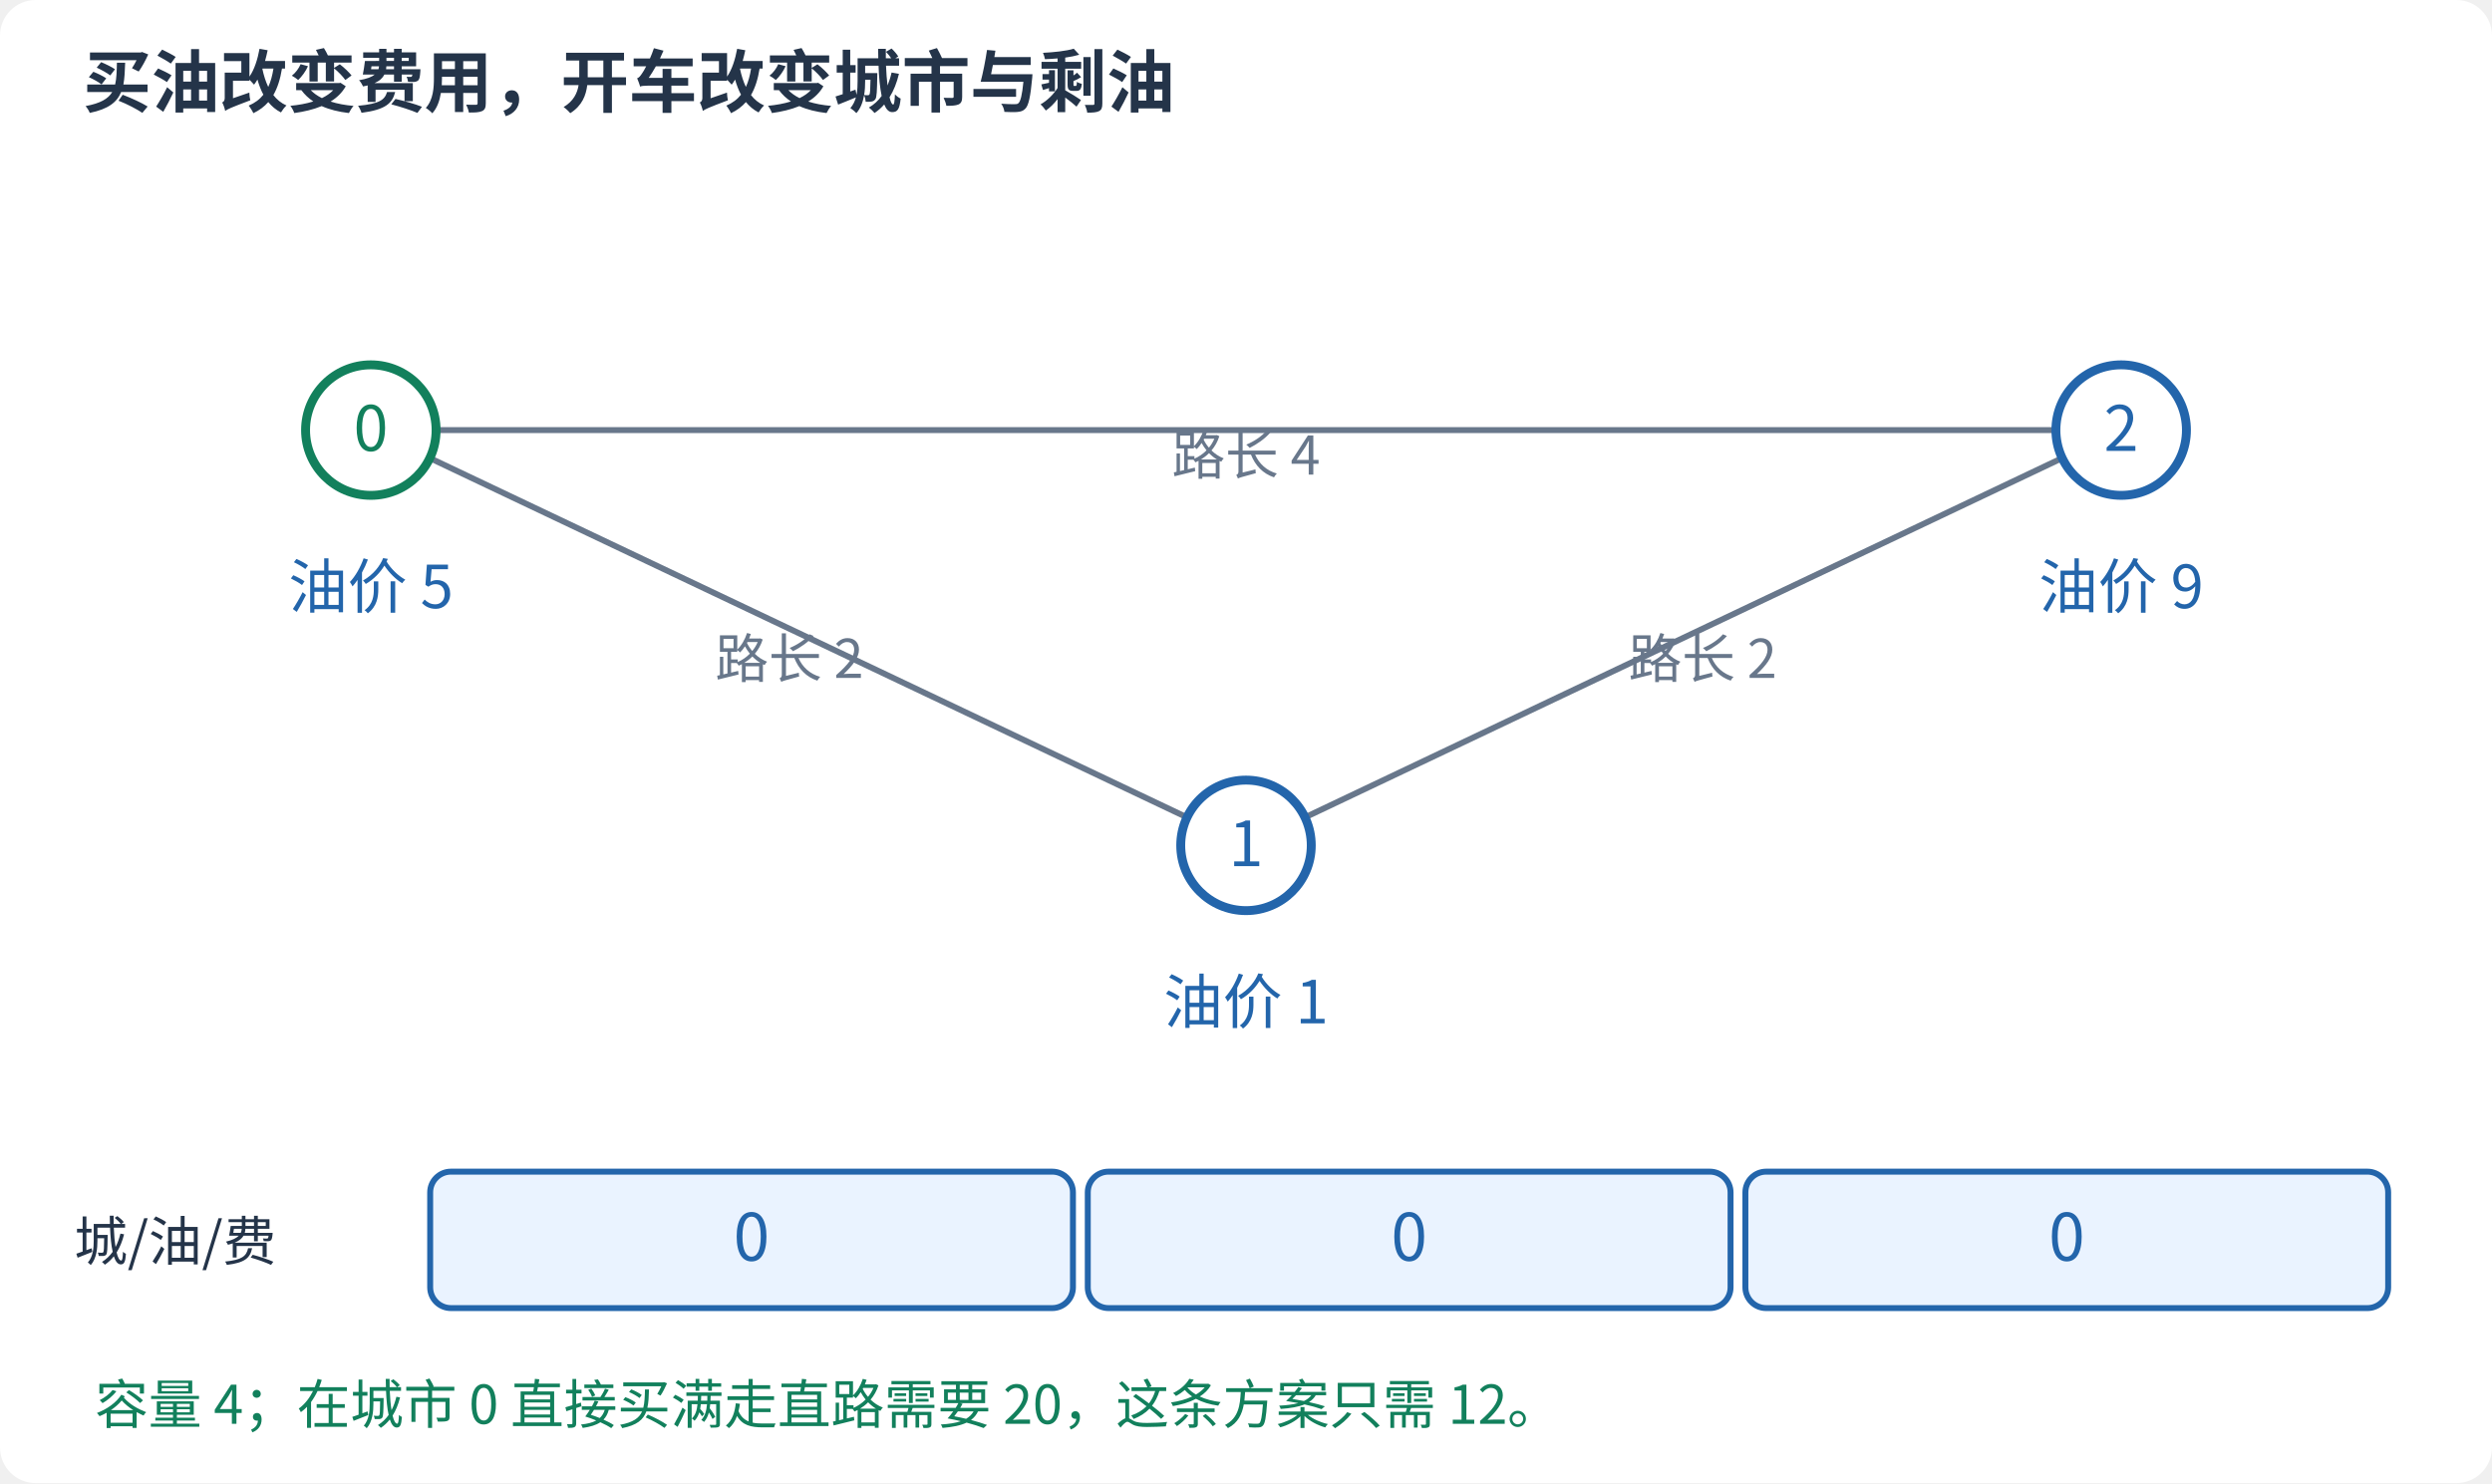
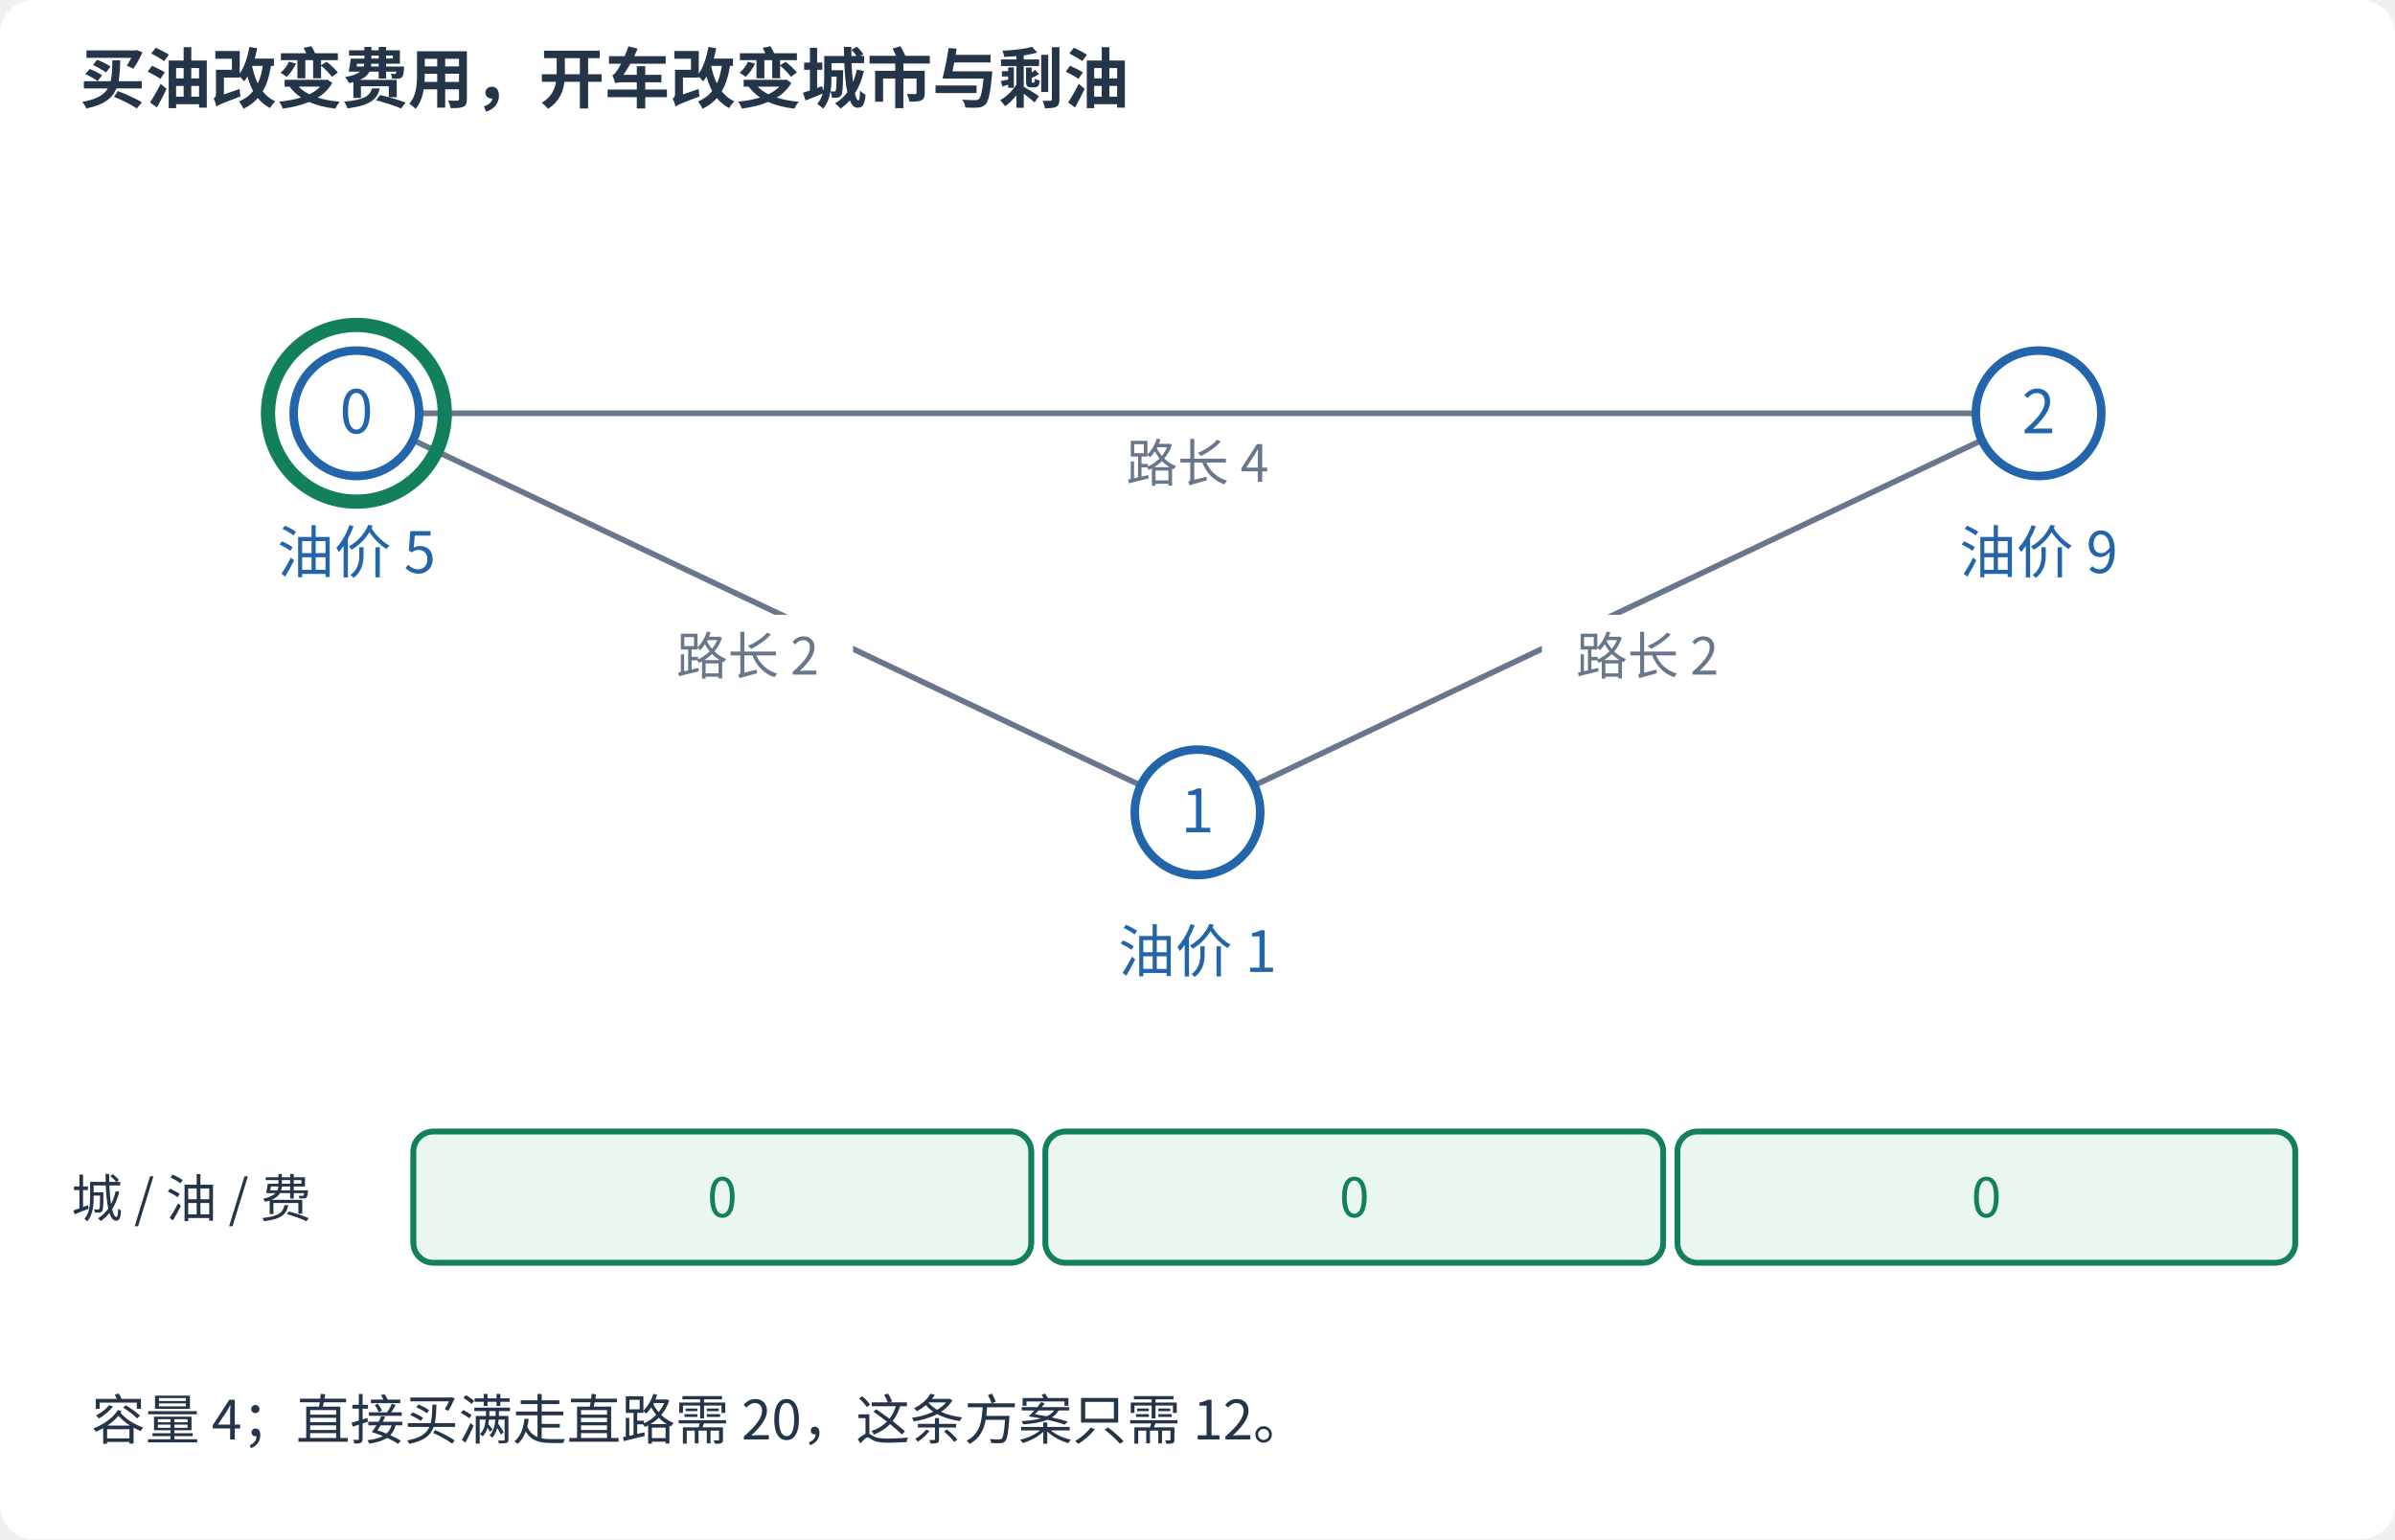
- <svg xmlns="http://www.w3.org/2000/svg" width="840" height="500" viewBox="0 0 840 500" role="img">
-   <style>@media(prefers-reduced-motion:reduce){.motion-state{opacity:0!important}.state-0{opacity:1!important}}</style>
-   <g class="motion-state state-0" opacity="1">
-     <animate attributeName="opacity" values="1;0;0;0;0;0;0;1" keyTimes="0;0.143;0.286;0.429;0.571;0.714;0.857;1" dur="14.7s" calcMode="discrete" repeatCount="indefinite" />
-     <rect width="100%" height="100%" rx="12" fill="#fff" />
-     <g font-family="Microsoft YaHei, Noto Sans CJK SC, sans-serif" fill="#243449">
-       <text x="28" y="36" fill="#243449" font-size="23" text-anchor="start" font-weight="bold">买油改变费用，开车改变城市与剩油</text>
-       <line x1="145.779" y1="154.861" x2="399.221" y2="275.139" stroke="#68778b" stroke-width="2" />
-       <text x="266.069" y="228.551" fill="#68778b" font-size="18" text-anchor="middle" font-weight="normal">路长 2</text>
-       <line x1="440.779" y1="275.139" x2="694.221" y2="154.861" stroke="#68778b" stroke-width="2" />
-       <text x="573.931" y="228.551" fill="#68778b" font-size="18" text-anchor="middle" font-weight="normal">路长 2</text>
-       <line x1="148.0" y1="145.0" x2="692.0" y2="145.0" stroke="#68778b" stroke-width="2" />
-       <text x="420.0" y="160.0" fill="#68778b" font-size="18" text-anchor="middle" font-weight="normal">路长 4</text>
-       <circle cx="125" cy="145" r="22" fill="#fff" stroke="#12805c" stroke-width="3" />
-       <text x="125" y="152" fill="#12805c" font-size="21" text-anchor="middle" font-weight="normal">0</text>
-       <circle cx="420" cy="285" r="22" fill="#fff" stroke="#2365ab" stroke-width="3" />
-       <text x="420" y="292" fill="#2365ab" font-size="21" text-anchor="middle" font-weight="normal">1</text>
-       <circle cx="715" cy="145" r="22" fill="#fff" stroke="#2365ab" stroke-width="3" />
-       <text x="715" y="152" fill="#2365ab" font-size="21" text-anchor="middle" font-weight="normal">2</text>
-       <text x="125" y="205" fill="#2365ab" font-size="20" text-anchor="middle" font-weight="normal">油价 5</text>
-       <text x="420" y="345" fill="#2365ab" font-size="20" text-anchor="middle" font-weight="normal">油价 1</text>
-       <text x="715" y="205" fill="#2365ab" font-size="20" text-anchor="middle" font-weight="normal">油价 9</text>
-       <text x="25" y="425" fill="#243449" font-size="18" text-anchor="start" font-weight="normal">城/油/费</text>
-       <rect x="145.0" y="395" width="216.667" height="46" rx="7" fill="#eaf3ff" stroke="#2365ab" stroke-width="2" />
-       <text x="253.333" y="425.0" fill="#2365ab" font-size="22" text-anchor="middle" font-weight="normal">0</text>
-       <rect x="366.667" y="395" width="216.667" height="46" rx="7" fill="#eaf3ff" stroke="#2365ab" stroke-width="2" />
-       <text x="475" y="425.0" fill="#2365ab" font-size="22" text-anchor="middle" font-weight="normal">0</text>
-       <rect x="588.333" y="395" width="216.667" height="46" rx="7" fill="#eaf3ff" stroke="#2365ab" stroke-width="2" />
-       <text x="696.667" y="425.0" fill="#2365ab" font-size="22" text-anchor="middle" font-weight="normal">0</text>
-       <text x="32" y="480" fill="#12805c" font-size="18" text-anchor="start" font-weight="normal">容量 4；在城市 0 直接买满走直路需要 20，这条方案只需 12。</text>
+ <svg xmlns="http://www.w3.org/2000/svg" width="840" height="540" viewBox="0 0 840 540" role="img">
+   <style>.scene-still{display:none}@media(prefers-reduced-motion:reduce){.scene-animated{display:none}.scene-still{display:inline}}</style>
+   <rect width="100%" height="100%" rx="12" fill="#fff" />
+   <g font-family="Microsoft YaHei, Noto Sans CJK SC, sans-serif" fill="#243449">
+     <text x="28" y="36" fill="#243449" font-size="23" text-anchor="start" font-weight="bold">买油改变费用，开车改变城市与剩油</text>
+     <line x1="145.779" y1="154.861" x2="399.221" y2="275.139" stroke="#68778b" stroke-width="2" />
+     <rect x="225.2" y="215.7" width="74.0" height="28" rx="4" fill="#fff" />
+     <text x="262.21" y="236.682" fill="#68778b" font-size="18" text-anchor="middle" font-weight="normal">路长 2</text>
+     <line x1="440.779" y1="275.139" x2="694.221" y2="154.861" stroke="#68778b" stroke-width="2" />
+     <rect x="540.8" y="215.7" width="74.0" height="28" rx="4" fill="#fff" />
+     <text x="577.79" y="236.682" fill="#68778b" font-size="18" text-anchor="middle" font-weight="normal">路长 2</text>
+     <line x1="148.0" y1="145.0" x2="692.0" y2="145.0" stroke="#68778b" stroke-width="2" />
+     <rect x="383.0" y="148.0" width="74.0" height="28" rx="4" fill="#fff" />
+     <text x="420.0" y="169.0" fill="#68778b" font-size="18" text-anchor="middle" font-weight="normal">路长 4</text>
+     <circle cx="125" cy="145" r="22" fill="#fff" stroke="#2365ab" stroke-width="3" />
+     <text x="125" y="152" fill="#2365ab" font-size="21" text-anchor="middle" font-weight="normal">0</text>
+     <circle cx="420" cy="285" r="22" fill="#fff" stroke="#2365ab" stroke-width="3" />
+     <text x="420" y="292" fill="#2365ab" font-size="21" text-anchor="middle" font-weight="normal">1</text>
+     <circle cx="715" cy="145" r="22" fill="#fff" stroke="#2365ab" stroke-width="3" />
+     <text x="715" y="152" fill="#2365ab" font-size="21" text-anchor="middle" font-weight="normal">2</text>
+     <text x="125" y="201" fill="#2365ab" font-size="20" text-anchor="middle" font-weight="normal">油价 5</text>
+     <text x="420" y="341" fill="#2365ab" font-size="20" text-anchor="middle" font-weight="normal">油价 1</text>
+     <text x="715" y="201" fill="#2365ab" font-size="20" text-anchor="middle" font-weight="normal">油价 9</text>
+     <text x="25" y="427" fill="#243449" font-size="18" text-anchor="start" font-weight="normal">城 / 油 / 费</text>
+     <rect x="145.0" y="397" width="216.667" height="46" rx="7" fill="#f7f9fc" stroke="#68778b" stroke-width="2" />
+     <text x="253.333" y="427.0" fill="#68778b" font-size="19" text-anchor="middle" font-weight="normal" />
+     <rect x="366.667" y="397" width="216.667" height="46" rx="7" fill="#f7f9fc" stroke="#68778b" stroke-width="2" />
+     <text x="475.0" y="427.0" fill="#68778b" font-size="19" text-anchor="middle" font-weight="normal" />
+     <rect x="588.333" y="397" width="216.667" height="46" rx="7" fill="#f7f9fc" stroke="#68778b" stroke-width="2" />
+     <text x="696.667" y="427.0" fill="#68778b" font-size="19" text-anchor="middle" font-weight="normal" />
+     <text x="32" y="505" fill="#243449" font-size="19" text-anchor="start" font-weight="normal">容量 4；直接买满走直路需 20，这条方案只需 12。</text>
+   </g>
+   <g class="scene-animated" font-family="Microsoft YaHei,Noto Sans CJK SC,sans-serif">
+     <g transform="translate(125 145)" opacity="1">
+       <animateTransform attributeName="transform" type="translate" values="125 145;125 145;125.0 145.0;125 145;125 145;125.0 145.0;125 145;125 145;272.5 215.0;420 285;420 285;420.0 285.0;420 285;420 285;420.0 285.0;420 285;420 285;567.5 215.0;715 145;715 145" keyTimes="0;0.05;0.096;0.143;0.193;0.239;0.286;0.336;0.382;0.429;0.479;0.525;0.571;0.621;0.668;0.714;0.764;0.811;0.857;1" dur="14.7s" repeatCount="indefinite" />
+       <circle stroke="#12805c" stroke-width="5" cx="0" cy="0" r="31" fill="none">
+         <animate attributeName="r" values="31;31;31.0;31;31;31.0;31;31;31.0;31;31;31.0;31;31;31.0;31;31;31.0;31;31" keyTimes="0;0.05;0.096;0.143;0.193;0.239;0.286;0.336;0.382;0.429;0.479;0.525;0.571;0.621;0.668;0.714;0.764;0.811;0.857;1" dur="14.7s" repeatCount="indefinite" calcMode="linear" />
+       </circle>
+     </g>
+     <g transform="translate(253.333 420)" opacity="1">
+       <animateTransform attributeName="transform" type="translate" values="253.333 420;253.333 420;253.333 420.0;253.333 420;253.333 420;253.333 420.0;253.333 420;253.333 420;253.333 420.0;253.333 420;253.333 420;253.333 420.0;253.333 420;253.333 420;253.333 420.0;253.333 420;253.333 420;253.333 420.0;253.333 420;253.333 420" keyTimes="0;0.05;0.096;0.143;0.193;0.239;0.286;0.336;0.382;0.429;0.479;0.525;0.571;0.621;0.668;0.714;0.764;0.811;0.857;1" dur="14.7s" repeatCount="indefinite" />
+       <rect stroke="#12805c" stroke-width="2" x="-108.333" y="-23.0" width="216.667" height="46" fill="#e9f7ee" rx="7">
+         <animate attributeName="height" values="46;46;46.0;46;46;46.0;46;46;46.0;46;46;46.0;46;46;46.0;46;46;46.0;46;46" keyTimes="0;0.05;0.096;0.143;0.193;0.239;0.286;0.336;0.382;0.429;0.479;0.525;0.571;0.621;0.668;0.714;0.764;0.811;0.857;1" dur="14.7s" repeatCount="indefinite" calcMode="linear" />
+       </rect>
+       <text x="0" y="7" text-anchor="middle" font-size="19" fill="#12805c" opacity="1">0<animate attributeName="opacity" values="1;1;1;1;1;1;1;1;1;0;0;0;0;0;0;0;0;0;0;0" keyTimes="0;0.05;0.096;0.143;0.193;0.239;0.286;0.336;0.382;0.429;0.479;0.525;0.571;0.621;0.668;0.714;0.764;0.811;0.857;1" dur="14.7s" repeatCount="indefinite" calcMode="discrete" />
+       </text>
+       <text x="0" y="7" text-anchor="middle" font-size="19" fill="#12805c" opacity="0">1<animate attributeName="opacity" values="0;0;0;0;0;0;0;0;0;1;1;1;1;1;1;1;1;1;0;0" keyTimes="0;0.05;0.096;0.143;0.193;0.239;0.286;0.336;0.382;0.429;0.479;0.525;0.571;0.621;0.668;0.714;0.764;0.811;0.857;1" dur="14.7s" repeatCount="indefinite" calcMode="discrete" />
+       </text>
+       <text x="0" y="7" text-anchor="middle" font-size="19" fill="#12805c" opacity="0">2<animate attributeName="opacity" values="0;0;0;0;0;0;0;0;0;0;0;0;0;0;0;0;0;0;1;1" keyTimes="0;0.05;0.096;0.143;0.193;0.239;0.286;0.336;0.382;0.429;0.479;0.525;0.571;0.621;0.668;0.714;0.764;0.811;0.857;1" dur="14.7s" repeatCount="indefinite" calcMode="discrete" />
+       </text>
+     </g>
+     <g transform="translate(475.0 420)" opacity="1">
+       <animateTransform attributeName="transform" type="translate" values="475.0 420;475.0 420;475.0 420.0;475.0 420;475.0 420;475.0 420.0;475.0 420;475.0 420;475.0 420.0;475.0 420;475.0 420;475.0 420.0;475.0 420;475.0 420;475.0 420.0;475.0 420;475.0 420;475.0 420.0;475.0 420;475.0 420" keyTimes="0;0.05;0.096;0.143;0.193;0.239;0.286;0.336;0.382;0.429;0.479;0.525;0.571;0.621;0.668;0.714;0.764;0.811;0.857;1" dur="14.7s" repeatCount="indefinite" />
+       <rect stroke="#12805c" stroke-width="2" x="-108.333" y="-23.0" width="216.667" height="46" fill="#e9f7ee" rx="7">
+         <animate attributeName="height" values="46;46;46.0;46;46;46.0;46;46;46.0;46;46;46.0;46;46;46.0;46;46;46.0;46;46" keyTimes="0;0.05;0.096;0.143;0.193;0.239;0.286;0.336;0.382;0.429;0.479;0.525;0.571;0.621;0.668;0.714;0.764;0.811;0.857;1" dur="14.7s" repeatCount="indefinite" calcMode="linear" />
+       </rect>
+       <text x="0" y="7" text-anchor="middle" font-size="19" fill="#12805c" opacity="1">0<animate attributeName="opacity" values="1;1;1;0;0;0;0;0;0;1;1;1;0;0;0;0;0;0;1;1" keyTimes="0;0.05;0.096;0.143;0.193;0.239;0.286;0.336;0.382;0.429;0.479;0.525;0.571;0.621;0.668;0.714;0.764;0.811;0.857;1" dur="14.7s" repeatCount="indefinite" calcMode="discrete" />
+       </text>
+       <text x="0" y="7" text-anchor="middle" font-size="19" fill="#12805c" opacity="0">1<animate attributeName="opacity" values="0;0;0;1;1;1;0;0;0;0;0;0;1;1;1;0;0;0;0;0" keyTimes="0;0.05;0.096;0.143;0.193;0.239;0.286;0.336;0.382;0.429;0.479;0.525;0.571;0.621;0.668;0.714;0.764;0.811;0.857;1" dur="14.7s" repeatCount="indefinite" calcMode="discrete" />
+       </text>
+       <text x="0" y="7" text-anchor="middle" font-size="19" fill="#12805c" opacity="0">2<animate attributeName="opacity" values="0;0;0;0;0;0;1;1;1;0;0;0;0;0;0;1;1;1;0;0" keyTimes="0;0.05;0.096;0.143;0.193;0.239;0.286;0.336;0.382;0.429;0.479;0.525;0.571;0.621;0.668;0.714;0.764;0.811;0.857;1" dur="14.7s" repeatCount="indefinite" calcMode="discrete" />
+       </text>
+     </g>
+     <g transform="translate(696.667 420)" opacity="1">
+       <animateTransform attributeName="transform" type="translate" values="696.667 420;696.667 420;696.667 420.0;696.667 420;696.667 420;696.667 420.0;696.667 420;696.667 420;696.667 420.0;696.667 420;696.667 420;696.667 420.0;696.667 420;696.667 420;696.667 420.0;696.667 420;696.667 420;696.667 420.0;696.667 420;696.667 420" keyTimes="0;0.05;0.096;0.143;0.193;0.239;0.286;0.336;0.382;0.429;0.479;0.525;0.571;0.621;0.668;0.714;0.764;0.811;0.857;1" dur="14.7s" repeatCount="indefinite" />
+       <rect stroke="#12805c" stroke-width="2" x="-108.333" y="-23.0" width="216.667" height="46" fill="#e9f7ee" rx="7">
+         <animate attributeName="height" values="46;46;46.0;46;46;46.0;46;46;46.0;46;46;46.0;46;46;46.0;46;46;46.0;46;46" keyTimes="0;0.05;0.096;0.143;0.193;0.239;0.286;0.336;0.382;0.429;0.479;0.525;0.571;0.621;0.668;0.714;0.764;0.811;0.857;1" dur="14.7s" repeatCount="indefinite" calcMode="linear" />
+       </rect>
+       <text x="0" y="7" text-anchor="middle" font-size="19" fill="#12805c" opacity="1">0<animate attributeName="opacity" values="1;1;1;0;0;0;0;0;0;0;0;0;0;0;0;0;0;0;0;0" keyTimes="0;0.05;0.096;0.143;0.193;0.239;0.286;0.336;0.382;0.429;0.479;0.525;0.571;0.621;0.668;0.714;0.764;0.811;0.857;1" dur="14.7s" repeatCount="indefinite" calcMode="discrete" />
+       </text>
+       <text x="0" y="7" text-anchor="middle" font-size="19" fill="#12805c" opacity="0">5<animate attributeName="opacity" values="0;0;0;1;1;1;0;0;0;0;0;0;0;0;0;0;0;0;0;0" keyTimes="0;0.05;0.096;0.143;0.193;0.239;0.286;0.336;0.382;0.429;0.479;0.525;0.571;0.621;0.668;0.714;0.764;0.811;0.857;1" dur="14.7s" repeatCount="indefinite" calcMode="discrete" />
+       </text>
+       <text x="0" y="7" text-anchor="middle" font-size="19" fill="#12805c" opacity="0">10<animate attributeName="opacity" values="0;0;0;0;0;0;1;1;1;1;1;1;0;0;0;0;0;0;0;0" keyTimes="0;0.05;0.096;0.143;0.193;0.239;0.286;0.336;0.382;0.429;0.479;0.525;0.571;0.621;0.668;0.714;0.764;0.811;0.857;1" dur="14.7s" repeatCount="indefinite" calcMode="discrete" />
+       </text>
+       <text x="0" y="7" text-anchor="middle" font-size="19" fill="#12805c" opacity="0">11<animate attributeName="opacity" values="0;0;0;0;0;0;0;0;0;0;0;0;1;1;1;0;0;0;0;0" keyTimes="0;0.05;0.096;0.143;0.193;0.239;0.286;0.336;0.382;0.429;0.479;0.525;0.571;0.621;0.668;0.714;0.764;0.811;0.857;1" dur="14.7s" repeatCount="indefinite" calcMode="discrete" />
+       </text>
+       <text x="0" y="7" text-anchor="middle" font-size="19" fill="#12805c" opacity="0">12<animate attributeName="opacity" values="0;0;0;0;0;0;0;0;0;0;0;0;0;0;0;1;1;1;1;1" keyTimes="0;0.05;0.096;0.143;0.193;0.239;0.286;0.336;0.382;0.429;0.479;0.525;0.571;0.621;0.668;0.714;0.764;0.811;0.857;1" dur="14.7s" repeatCount="indefinite" calcMode="discrete" />
+       </text>
    </g>
  </g>
-   <g class="motion-state state-1" opacity="0">
-     <animate attributeName="opacity" values="0;1;0;0;0;0;0;0" keyTimes="0;0.143;0.286;0.429;0.571;0.714;0.857;1" dur="14.7s" calcMode="discrete" repeatCount="indefinite" />
-     <rect width="100%" height="100%" rx="12" fill="#fff" />
-     <g font-family="Microsoft YaHei, Noto Sans CJK SC, sans-serif" fill="#243449">
-       <text x="28" y="36" fill="#243449" font-size="23" text-anchor="start" font-weight="bold">买油改变费用，开车改变城市与剩油</text>
-       <line x1="145.779" y1="154.861" x2="399.221" y2="275.139" stroke="#68778b" stroke-width="2" />
-       <text x="266.069" y="228.551" fill="#68778b" font-size="18" text-anchor="middle" font-weight="normal">路长 2</text>
-       <line x1="440.779" y1="275.139" x2="694.221" y2="154.861" stroke="#68778b" stroke-width="2" />
-       <text x="573.931" y="228.551" fill="#68778b" font-size="18" text-anchor="middle" font-weight="normal">路长 2</text>
-       <line x1="148.0" y1="145.0" x2="692.0" y2="145.0" stroke="#68778b" stroke-width="2" />
-       <text x="420.0" y="160.0" fill="#68778b" font-size="18" text-anchor="middle" font-weight="normal">路长 4</text>
-       <circle cx="125" cy="145" r="22" fill="#fff" stroke="#12805c" stroke-width="3" />
-       <text x="125" y="152" fill="#12805c" font-size="21" text-anchor="middle" font-weight="normal">0</text>
-       <circle cx="420" cy="285" r="22" fill="#fff" stroke="#2365ab" stroke-width="3" />
-       <text x="420" y="292" fill="#2365ab" font-size="21" text-anchor="middle" font-weight="normal">1</text>
-       <circle cx="715" cy="145" r="22" fill="#fff" stroke="#2365ab" stroke-width="3" />
-       <text x="715" y="152" fill="#2365ab" font-size="21" text-anchor="middle" font-weight="normal">2</text>
-       <text x="125" y="205" fill="#2365ab" font-size="20" text-anchor="middle" font-weight="normal">油价 5</text>
-       <text x="420" y="345" fill="#2365ab" font-size="20" text-anchor="middle" font-weight="normal">油价 1</text>
-       <text x="715" y="205" fill="#2365ab" font-size="20" text-anchor="middle" font-weight="normal">油价 9</text>
-       <text x="25" y="425" fill="#243449" font-size="18" text-anchor="start" font-weight="normal">城/油/费</text>
-       <rect x="145.0" y="395" width="216.667" height="46" rx="7" fill="#eaf3ff" stroke="#2365ab" stroke-width="2" />
-       <text x="253.333" y="425.0" fill="#2365ab" font-size="22" text-anchor="middle" font-weight="normal">0</text>
-       <rect x="366.667" y="395" width="216.667" height="46" rx="7" fill="#eaf3ff" stroke="#2365ab" stroke-width="2" />
-       <text x="475" y="425.0" fill="#2365ab" font-size="22" text-anchor="middle" font-weight="normal">1</text>
-       <rect x="588.333" y="395" width="216.667" height="46" rx="7" fill="#eaf3ff" stroke="#2365ab" stroke-width="2" />
-       <text x="696.667" y="425.0" fill="#2365ab" font-size="22" text-anchor="middle" font-weight="normal">5</text>
-       <text x="32" y="480" fill="#12805c" font-size="18" text-anchor="start" font-weight="normal">容量 4；在城市 0 直接买满走直路需要 20，这条方案只需 12。</text>
+   <g class="scene-still" font-family="Microsoft YaHei,Noto Sans CJK SC,sans-serif">
+     <g opacity="1">
+       <circle cx="125" cy="145" r="31" fill="none" stroke="#12805c" stroke-width="5" />
    </g>
-   </g>
-   <g class="motion-state state-2" opacity="0">
-     <animate attributeName="opacity" values="0;0;1;0;0;0;0;0" keyTimes="0;0.143;0.286;0.429;0.571;0.714;0.857;1" dur="14.7s" calcMode="discrete" repeatCount="indefinite" />
-     <rect width="100%" height="100%" rx="12" fill="#fff" />
-     <g font-family="Microsoft YaHei, Noto Sans CJK SC, sans-serif" fill="#243449">
-       <text x="28" y="36" fill="#243449" font-size="23" text-anchor="start" font-weight="bold">买油改变费用，开车改变城市与剩油</text>
-       <line x1="145.779" y1="154.861" x2="399.221" y2="275.139" stroke="#68778b" stroke-width="2" />
-       <text x="266.069" y="228.551" fill="#68778b" font-size="18" text-anchor="middle" font-weight="normal">路长 2</text>
-       <line x1="440.779" y1="275.139" x2="694.221" y2="154.861" stroke="#68778b" stroke-width="2" />
-       <text x="573.931" y="228.551" fill="#68778b" font-size="18" text-anchor="middle" font-weight="normal">路长 2</text>
-       <line x1="148.0" y1="145.0" x2="692.0" y2="145.0" stroke="#68778b" stroke-width="2" />
-       <text x="420.0" y="160.0" fill="#68778b" font-size="18" text-anchor="middle" font-weight="normal">路长 4</text>
-       <circle cx="125" cy="145" r="22" fill="#fff" stroke="#12805c" stroke-width="3" />
-       <text x="125" y="152" fill="#12805c" font-size="21" text-anchor="middle" font-weight="normal">0</text>
-       <circle cx="420" cy="285" r="22" fill="#fff" stroke="#2365ab" stroke-width="3" />
-       <text x="420" y="292" fill="#2365ab" font-size="21" text-anchor="middle" font-weight="normal">1</text>
-       <circle cx="715" cy="145" r="22" fill="#fff" stroke="#2365ab" stroke-width="3" />
-       <text x="715" y="152" fill="#2365ab" font-size="21" text-anchor="middle" font-weight="normal">2</text>
-       <text x="125" y="205" fill="#2365ab" font-size="20" text-anchor="middle" font-weight="normal">油价 5</text>
-       <text x="420" y="345" fill="#2365ab" font-size="20" text-anchor="middle" font-weight="normal">油价 1</text>
-       <text x="715" y="205" fill="#2365ab" font-size="20" text-anchor="middle" font-weight="normal">油价 9</text>
-       <text x="25" y="425" fill="#243449" font-size="18" text-anchor="start" font-weight="normal">城/油/费</text>
-       <rect x="145.0" y="395" width="216.667" height="46" rx="7" fill="#eaf3ff" stroke="#2365ab" stroke-width="2" />
-       <text x="253.333" y="425.0" fill="#2365ab" font-size="22" text-anchor="middle" font-weight="normal">0</text>
-       <rect x="366.667" y="395" width="216.667" height="46" rx="7" fill="#eaf3ff" stroke="#2365ab" stroke-width="2" />
-       <text x="475" y="425.0" fill="#2365ab" font-size="22" text-anchor="middle" font-weight="normal">2</text>
-       <rect x="588.333" y="395" width="216.667" height="46" rx="7" fill="#eaf3ff" stroke="#2365ab" stroke-width="2" />
-       <text x="696.667" y="425.0" fill="#2365ab" font-size="22" text-anchor="middle" font-weight="normal">10</text>
-       <text x="32" y="480" fill="#12805c" font-size="18" text-anchor="start" font-weight="normal">容量 4；在城市 0 直接买满走直路需要 20，这条方案只需 12。</text>
+     <g opacity="1">
+       <rect x="145" y="397.0" width="216.667" height="46" rx="7" fill="#e9f7ee" stroke="#12805c" stroke-width="2" />
+       <text x="253.333" y="427" text-anchor="middle" font-size="19" fill="#12805c">0</text>
    </g>
-   </g>
-   <g class="motion-state state-3" opacity="0">
-     <animate attributeName="opacity" values="0;0;0;1;0;0;0;0" keyTimes="0;0.143;0.286;0.429;0.571;0.714;0.857;1" dur="14.7s" calcMode="discrete" repeatCount="indefinite" />
-     <rect width="100%" height="100%" rx="12" fill="#fff" />
-     <g font-family="Microsoft YaHei, Noto Sans CJK SC, sans-serif" fill="#243449">
-       <text x="28" y="36" fill="#243449" font-size="23" text-anchor="start" font-weight="bold">买油改变费用，开车改变城市与剩油</text>
-       <line x1="145.779" y1="154.861" x2="399.221" y2="275.139" stroke="#68778b" stroke-width="2" />
-       <text x="266.069" y="228.551" fill="#68778b" font-size="18" text-anchor="middle" font-weight="normal">路长 2</text>
-       <line x1="440.779" y1="275.139" x2="694.221" y2="154.861" stroke="#68778b" stroke-width="2" />
-       <text x="573.931" y="228.551" fill="#68778b" font-size="18" text-anchor="middle" font-weight="normal">路长 2</text>
-       <line x1="148.0" y1="145.0" x2="692.0" y2="145.0" stroke="#68778b" stroke-width="2" />
-       <text x="420.0" y="160.0" fill="#68778b" font-size="18" text-anchor="middle" font-weight="normal">路长 4</text>
-       <circle cx="125" cy="145" r="22" fill="#fff" stroke="#2365ab" stroke-width="3" />
-       <text x="125" y="152" fill="#2365ab" font-size="21" text-anchor="middle" font-weight="normal">0</text>
-       <circle cx="420" cy="285" r="22" fill="#fff" stroke="#12805c" stroke-width="3" />
-       <text x="420" y="292" fill="#12805c" font-size="21" text-anchor="middle" font-weight="normal">1</text>
-       <circle cx="715" cy="145" r="22" fill="#fff" stroke="#2365ab" stroke-width="3" />
-       <text x="715" y="152" fill="#2365ab" font-size="21" text-anchor="middle" font-weight="normal">2</text>
-       <text x="125" y="205" fill="#2365ab" font-size="20" text-anchor="middle" font-weight="normal">油价 5</text>
-       <text x="420" y="345" fill="#2365ab" font-size="20" text-anchor="middle" font-weight="normal">油价 1</text>
-       <text x="715" y="205" fill="#2365ab" font-size="20" text-anchor="middle" font-weight="normal">油价 9</text>
-       <text x="25" y="425" fill="#243449" font-size="18" text-anchor="start" font-weight="normal">城/油/费</text>
-       <rect x="145.0" y="395" width="216.667" height="46" rx="7" fill="#eaf3ff" stroke="#2365ab" stroke-width="2" />
-       <text x="253.333" y="425.0" fill="#2365ab" font-size="22" text-anchor="middle" font-weight="normal">1</text>
-       <rect x="366.667" y="395" width="216.667" height="46" rx="7" fill="#eaf3ff" stroke="#2365ab" stroke-width="2" />
-       <text x="475" y="425.0" fill="#2365ab" font-size="22" text-anchor="middle" font-weight="normal">0</text>
-       <rect x="588.333" y="395" width="216.667" height="46" rx="7" fill="#eaf3ff" stroke="#2365ab" stroke-width="2" />
-       <text x="696.667" y="425.0" fill="#2365ab" font-size="22" text-anchor="middle" font-weight="normal">10</text>
-       <text x="32" y="480" fill="#12805c" font-size="18" text-anchor="start" font-weight="normal">容量 4；在城市 0 直接买满走直路需要 20，这条方案只需 12。</text>
+     <g opacity="1">
+       <rect x="366.667" y="397.0" width="216.667" height="46" rx="7" fill="#e9f7ee" stroke="#12805c" stroke-width="2" />
+       <text x="475.0" y="427" text-anchor="middle" font-size="19" fill="#12805c">0</text>
    </g>
-   </g>
-   <g class="motion-state state-4" opacity="0">
-     <animate attributeName="opacity" values="0;0;0;0;1;0;0;0" keyTimes="0;0.143;0.286;0.429;0.571;0.714;0.857;1" dur="14.7s" calcMode="discrete" repeatCount="indefinite" />
-     <rect width="100%" height="100%" rx="12" fill="#fff" />
-     <g font-family="Microsoft YaHei, Noto Sans CJK SC, sans-serif" fill="#243449">
-       <text x="28" y="36" fill="#243449" font-size="23" text-anchor="start" font-weight="bold">买油改变费用，开车改变城市与剩油</text>
-       <line x1="145.779" y1="154.861" x2="399.221" y2="275.139" stroke="#68778b" stroke-width="2" />
-       <text x="266.069" y="228.551" fill="#68778b" font-size="18" text-anchor="middle" font-weight="normal">路长 2</text>
-       <line x1="440.779" y1="275.139" x2="694.221" y2="154.861" stroke="#68778b" stroke-width="2" />
-       <text x="573.931" y="228.551" fill="#68778b" font-size="18" text-anchor="middle" font-weight="normal">路长 2</text>
-       <line x1="148.0" y1="145.0" x2="692.0" y2="145.0" stroke="#68778b" stroke-width="2" />
-       <text x="420.0" y="160.0" fill="#68778b" font-size="18" text-anchor="middle" font-weight="normal">路长 4</text>
-       <circle cx="125" cy="145" r="22" fill="#fff" stroke="#2365ab" stroke-width="3" />
-       <text x="125" y="152" fill="#2365ab" font-size="21" text-anchor="middle" font-weight="normal">0</text>
-       <circle cx="420" cy="285" r="22" fill="#fff" stroke="#12805c" stroke-width="3" />
-       <text x="420" y="292" fill="#12805c" font-size="21" text-anchor="middle" font-weight="normal">1</text>
-       <circle cx="715" cy="145" r="22" fill="#fff" stroke="#2365ab" stroke-width="3" />
-       <text x="715" y="152" fill="#2365ab" font-size="21" text-anchor="middle" font-weight="normal">2</text>
-       <text x="125" y="205" fill="#2365ab" font-size="20" text-anchor="middle" font-weight="normal">油价 5</text>
-       <text x="420" y="345" fill="#2365ab" font-size="20" text-anchor="middle" font-weight="normal">油价 1</text>
-       <text x="715" y="205" fill="#2365ab" font-size="20" text-anchor="middle" font-weight="normal">油价 9</text>
-       <text x="25" y="425" fill="#243449" font-size="18" text-anchor="start" font-weight="normal">城/油/费</text>
-       <rect x="145.0" y="395" width="216.667" height="46" rx="7" fill="#eaf3ff" stroke="#2365ab" stroke-width="2" />
-       <text x="253.333" y="425.0" fill="#2365ab" font-size="22" text-anchor="middle" font-weight="normal">1</text>
-       <rect x="366.667" y="395" width="216.667" height="46" rx="7" fill="#eaf3ff" stroke="#2365ab" stroke-width="2" />
-       <text x="475" y="425.0" fill="#2365ab" font-size="22" text-anchor="middle" font-weight="normal">1</text>
-       <rect x="588.333" y="395" width="216.667" height="46" rx="7" fill="#eaf3ff" stroke="#2365ab" stroke-width="2" />
-       <text x="696.667" y="425.0" fill="#2365ab" font-size="22" text-anchor="middle" font-weight="normal">11</text>
-       <text x="32" y="480" fill="#12805c" font-size="18" text-anchor="start" font-weight="normal">容量 4；在城市 0 直接买满走直路需要 20，这条方案只需 12。</text>
-     </g>
-   </g>
-   <g class="motion-state state-5" opacity="0">
-     <animate attributeName="opacity" values="0;0;0;0;0;1;0;0" keyTimes="0;0.143;0.286;0.429;0.571;0.714;0.857;1" dur="14.7s" calcMode="discrete" repeatCount="indefinite" />
-     <rect width="100%" height="100%" rx="12" fill="#fff" />
-     <g font-family="Microsoft YaHei, Noto Sans CJK SC, sans-serif" fill="#243449">
-       <text x="28" y="36" fill="#243449" font-size="23" text-anchor="start" font-weight="bold">买油改变费用，开车改变城市与剩油</text>
-       <line x1="145.779" y1="154.861" x2="399.221" y2="275.139" stroke="#68778b" stroke-width="2" />
-       <text x="266.069" y="228.551" fill="#68778b" font-size="18" text-anchor="middle" font-weight="normal">路长 2</text>
-       <line x1="440.779" y1="275.139" x2="694.221" y2="154.861" stroke="#68778b" stroke-width="2" />
-       <text x="573.931" y="228.551" fill="#68778b" font-size="18" text-anchor="middle" font-weight="normal">路长 2</text>
-       <line x1="148.0" y1="145.0" x2="692.0" y2="145.0" stroke="#68778b" stroke-width="2" />
-       <text x="420.0" y="160.0" fill="#68778b" font-size="18" text-anchor="middle" font-weight="normal">路长 4</text>
-       <circle cx="125" cy="145" r="22" fill="#fff" stroke="#2365ab" stroke-width="3" />
-       <text x="125" y="152" fill="#2365ab" font-size="21" text-anchor="middle" font-weight="normal">0</text>
-       <circle cx="420" cy="285" r="22" fill="#fff" stroke="#12805c" stroke-width="3" />
-       <text x="420" y="292" fill="#12805c" font-size="21" text-anchor="middle" font-weight="normal">1</text>
-       <circle cx="715" cy="145" r="22" fill="#fff" stroke="#2365ab" stroke-width="3" />
-       <text x="715" y="152" fill="#2365ab" font-size="21" text-anchor="middle" font-weight="normal">2</text>
-       <text x="125" y="205" fill="#2365ab" font-size="20" text-anchor="middle" font-weight="normal">油价 5</text>
-       <text x="420" y="345" fill="#2365ab" font-size="20" text-anchor="middle" font-weight="normal">油价 1</text>
-       <text x="715" y="205" fill="#2365ab" font-size="20" text-anchor="middle" font-weight="normal">油价 9</text>
-       <text x="25" y="425" fill="#243449" font-size="18" text-anchor="start" font-weight="normal">城/油/费</text>
-       <rect x="145.0" y="395" width="216.667" height="46" rx="7" fill="#eaf3ff" stroke="#2365ab" stroke-width="2" />
-       <text x="253.333" y="425.0" fill="#2365ab" font-size="22" text-anchor="middle" font-weight="normal">1</text>
-       <rect x="366.667" y="395" width="216.667" height="46" rx="7" fill="#eaf3ff" stroke="#2365ab" stroke-width="2" />
-       <text x="475" y="425.0" fill="#2365ab" font-size="22" text-anchor="middle" font-weight="normal">2</text>
-       <rect x="588.333" y="395" width="216.667" height="46" rx="7" fill="#eaf3ff" stroke="#2365ab" stroke-width="2" />
-       <text x="696.667" y="425.0" fill="#2365ab" font-size="22" text-anchor="middle" font-weight="normal">12</text>
-       <text x="32" y="480" fill="#12805c" font-size="18" text-anchor="start" font-weight="normal">容量 4；在城市 0 直接买满走直路需要 20，这条方案只需 12。</text>
-     </g>
-   </g>
-   <g class="motion-state state-6" opacity="0">
-     <animate attributeName="opacity" values="0;0;0;0;0;0;1;0" keyTimes="0;0.143;0.286;0.429;0.571;0.714;0.857;1" dur="14.7s" calcMode="discrete" repeatCount="indefinite" />
-     <rect width="100%" height="100%" rx="12" fill="#fff" />
-     <g font-family="Microsoft YaHei, Noto Sans CJK SC, sans-serif" fill="#243449">
-       <text x="28" y="36" fill="#243449" font-size="23" text-anchor="start" font-weight="bold">买油改变费用，开车改变城市与剩油</text>
-       <line x1="145.779" y1="154.861" x2="399.221" y2="275.139" stroke="#68778b" stroke-width="2" />
-       <text x="266.069" y="228.551" fill="#68778b" font-size="18" text-anchor="middle" font-weight="normal">路长 2</text>
-       <line x1="440.779" y1="275.139" x2="694.221" y2="154.861" stroke="#68778b" stroke-width="2" />
-       <text x="573.931" y="228.551" fill="#68778b" font-size="18" text-anchor="middle" font-weight="normal">路长 2</text>
-       <line x1="148.0" y1="145.0" x2="692.0" y2="145.0" stroke="#68778b" stroke-width="2" />
-       <text x="420.0" y="160.0" fill="#68778b" font-size="18" text-anchor="middle" font-weight="normal">路长 4</text>
-       <circle cx="125" cy="145" r="22" fill="#fff" stroke="#2365ab" stroke-width="3" />
-       <text x="125" y="152" fill="#2365ab" font-size="21" text-anchor="middle" font-weight="normal">0</text>
-       <circle cx="420" cy="285" r="22" fill="#fff" stroke="#2365ab" stroke-width="3" />
-       <text x="420" y="292" fill="#2365ab" font-size="21" text-anchor="middle" font-weight="normal">1</text>
-       <circle cx="715" cy="145" r="22" fill="#fff" stroke="#12805c" stroke-width="3" />
-       <text x="715" y="152" fill="#12805c" font-size="21" text-anchor="middle" font-weight="normal">2</text>
-       <text x="125" y="205" fill="#2365ab" font-size="20" text-anchor="middle" font-weight="normal">油价 5</text>
-       <text x="420" y="345" fill="#2365ab" font-size="20" text-anchor="middle" font-weight="normal">油价 1</text>
-       <text x="715" y="205" fill="#2365ab" font-size="20" text-anchor="middle" font-weight="normal">油价 9</text>
-       <text x="25" y="425" fill="#243449" font-size="18" text-anchor="start" font-weight="normal">城/油/费</text>
-       <rect x="145.0" y="395" width="216.667" height="46" rx="7" fill="#eaf3ff" stroke="#2365ab" stroke-width="2" />
-       <text x="253.333" y="425.0" fill="#2365ab" font-size="22" text-anchor="middle" font-weight="normal">2</text>
-       <rect x="366.667" y="395" width="216.667" height="46" rx="7" fill="#eaf3ff" stroke="#2365ab" stroke-width="2" />
-       <text x="475" y="425.0" fill="#2365ab" font-size="22" text-anchor="middle" font-weight="normal">0</text>
-       <rect x="588.333" y="395" width="216.667" height="46" rx="7" fill="#eaf3ff" stroke="#2365ab" stroke-width="2" />
-       <text x="696.667" y="425.0" fill="#2365ab" font-size="22" text-anchor="middle" font-weight="normal">12</text>
-       <text x="32" y="480" fill="#12805c" font-size="18" text-anchor="start" font-weight="normal">容量 4；在城市 0 直接买满走直路需要 20，这条方案只需 12。</text>
+     <g opacity="1">
+       <rect x="588.334" y="397.0" width="216.667" height="46" rx="7" fill="#e9f7ee" stroke="#12805c" stroke-width="2" />
+       <text x="696.667" y="427" text-anchor="middle" font-size="19" fill="#12805c">0</text>
    </g>
  </g>
</svg>
